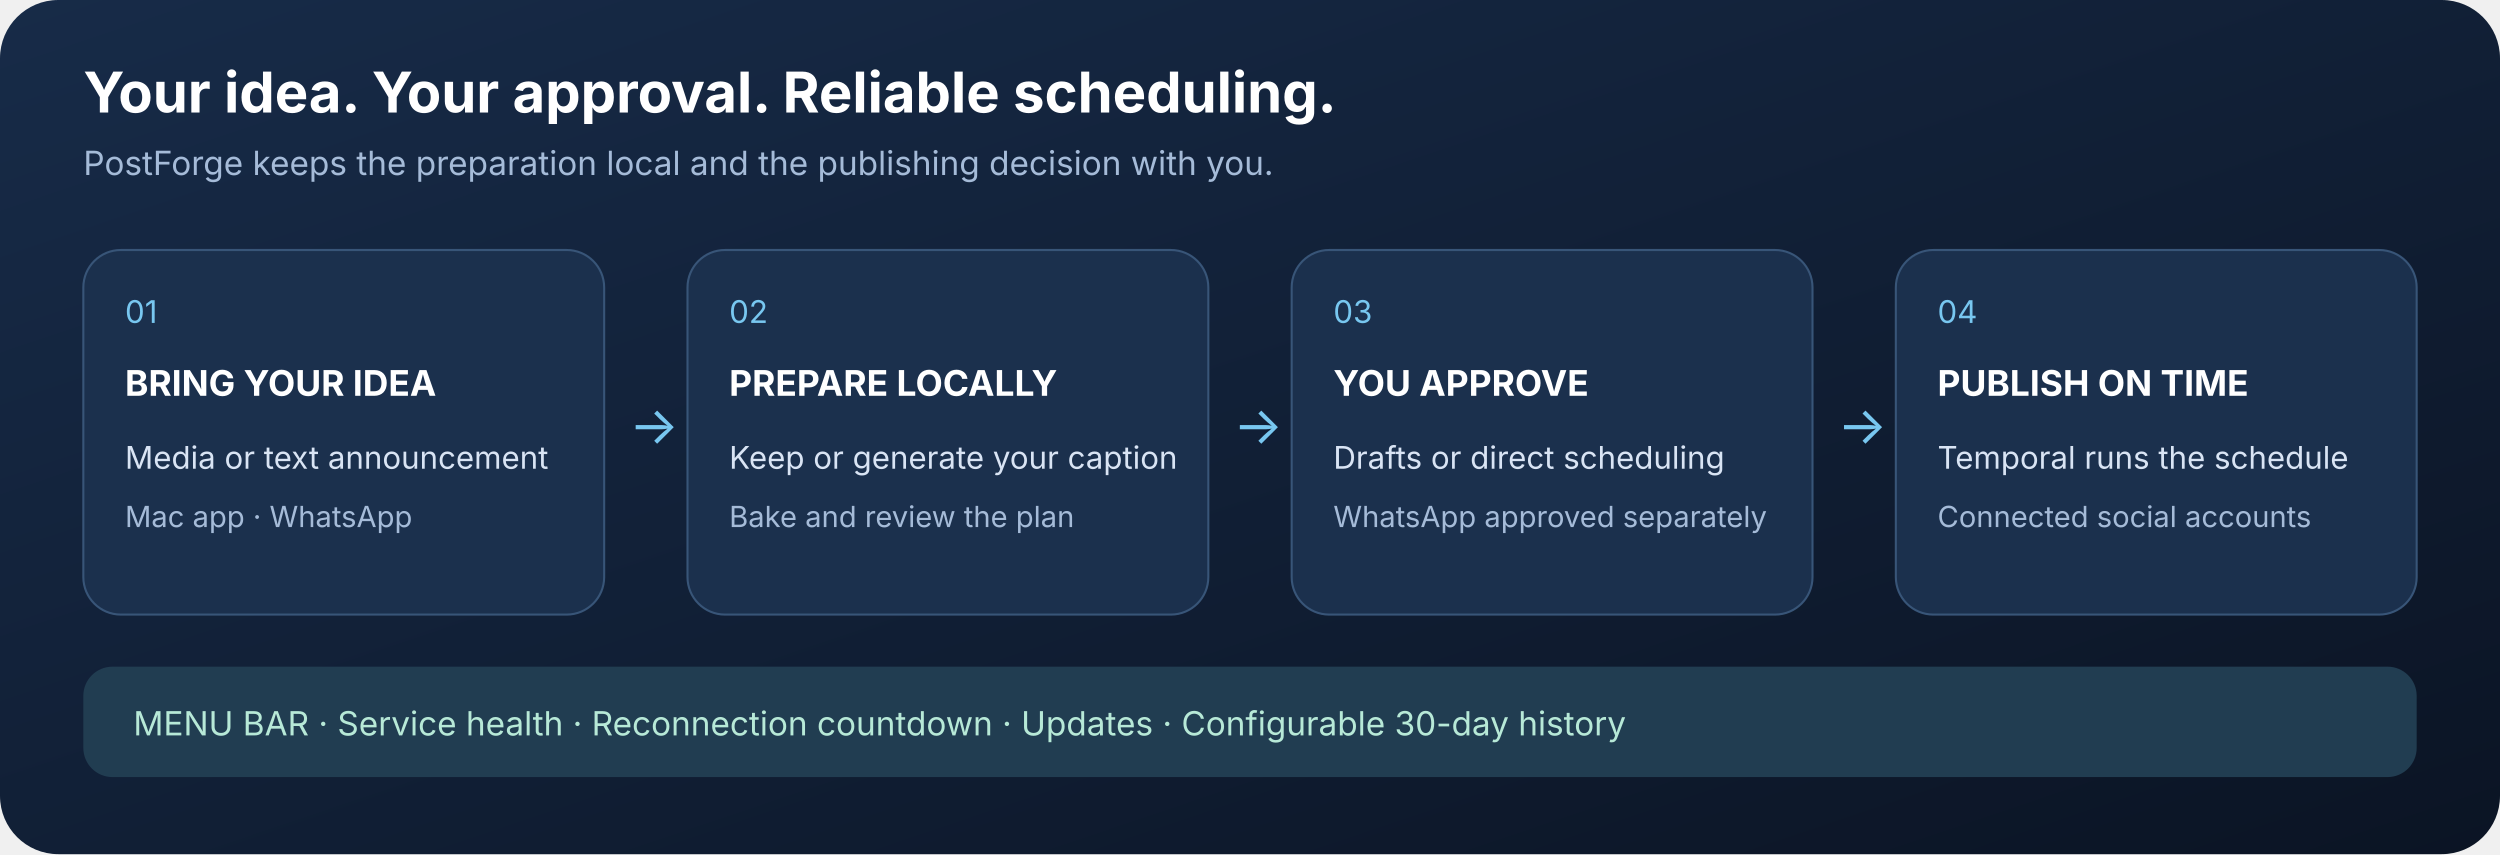
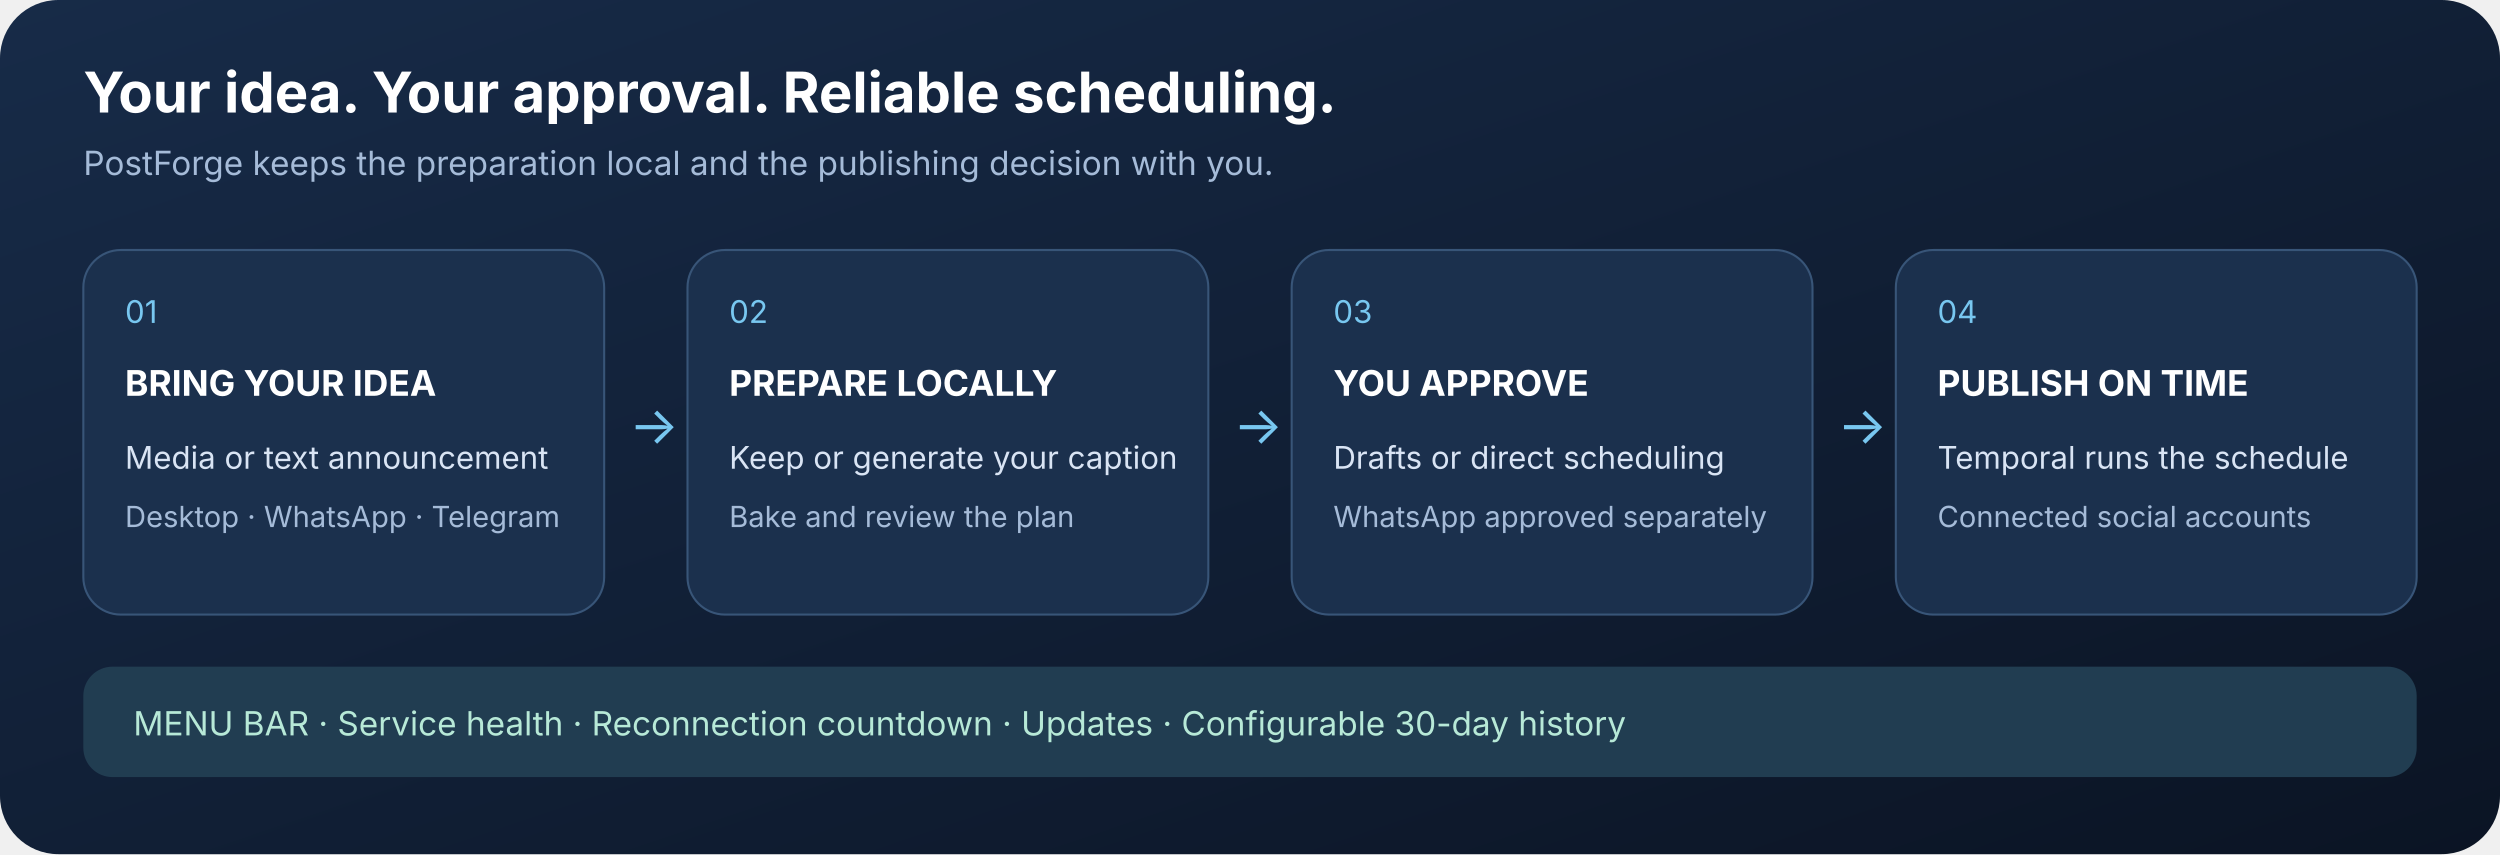
<svg xmlns="http://www.w3.org/2000/svg" width="1200" height="410" viewBox="0 0 1200 410" role="img" aria-labelledby="title desc">
  <defs>
    <linearGradient id="bg" x2="1" y2="1">
      <stop stop-color="#172b48" />
      <stop offset="1" stop-color="#0b1424" />
    </linearGradient>
  </defs>
  <rect width="1200" height="410" rx="28" fill="url(#bg)" />
  <g font-family="-apple-system,BlinkMacSystemFont,Segoe UI,sans-serif">
    <text x="40" y="54" fill="#fff" font-size="27" font-weight="700">Your idea. Your approval. Reliable scheduling.</text>
    <text x="40" y="84" fill="#a5bbd8" font-size="16">PostForge keeps the preparation local and the publishing decision with you.</text>
    <rect x="40" y="120" width="250" height="175" rx="18" fill="#1b304d" stroke="#385578" />
    <text x="60" y="155" fill="#78c7f0" font-size="15">01</text>
    <text x="60" y="190" fill="#fff" font-size="17" font-weight="700">BRING YOUR IDEA</text>
    <text x="60" y="225" fill="#d9e4f4" font-size="15">Media or text announcement</text>
-     <text x="60" y="253" fill="#a5bbd8" font-size="14">Mac app · WhatsApp</text>
+     <text x="60" y="253" fill="#a5bbd8" font-size="14">Desktop · WhatsApp · Telegram</text>
    <text x="302" y="213" fill="#78c7f0" font-size="25">→</text>
    <rect x="330" y="120" width="250" height="175" rx="18" fill="#1b304d" stroke="#385578" />
    <text x="350" y="155" fill="#78c7f0" font-size="15">02</text>
    <text x="350" y="190" fill="#fff" font-size="17" font-weight="700">PREPARE LOCALLY</text>
    <text x="350" y="225" fill="#d9e4f4" font-size="15">Keep or generate your caption</text>
    <text x="350" y="253" fill="#a5bbd8" font-size="14">Bake and review the plan</text>
    <text x="592" y="213" fill="#78c7f0" font-size="25">→</text>
    <rect x="620" y="120" width="250" height="175" rx="18" fill="#1b304d" stroke="#385578" />
    <text x="640" y="155" fill="#78c7f0" font-size="15">03</text>
    <text x="640" y="190" fill="#fff" font-size="17" font-weight="700">YOU APPROVE</text>
    <text x="640" y="225" fill="#d9e4f4" font-size="15">Drafts or direct scheduling</text>
    <text x="640" y="253" fill="#a5bbd8" font-size="14">WhatsApp approved separately</text>
    <text x="882" y="213" fill="#78c7f0" font-size="25">→</text>
    <rect x="910" y="120" width="250" height="175" rx="18" fill="#1b304d" stroke="#385578" />
    <text x="930" y="155" fill="#78c7f0" font-size="15">04</text>
    <text x="930" y="190" fill="#fff" font-size="17" font-weight="700">PUBLISH ON TIME</text>
    <text x="930" y="225" fill="#d9e4f4" font-size="15">Temporal runs the schedule</text>
    <text x="930" y="253" fill="#a5bbd8" font-size="14">Connected social accounts</text>
    <rect x="40" y="320" width="1120" height="53" rx="14" fill="#213d51" />
    <text x="64" y="353" fill="#b7e9d7" font-size="16">MENU BAR · Service health · Reconnection countdown · Updates · Configurable 30-day history</text>
  </g>
</svg>
